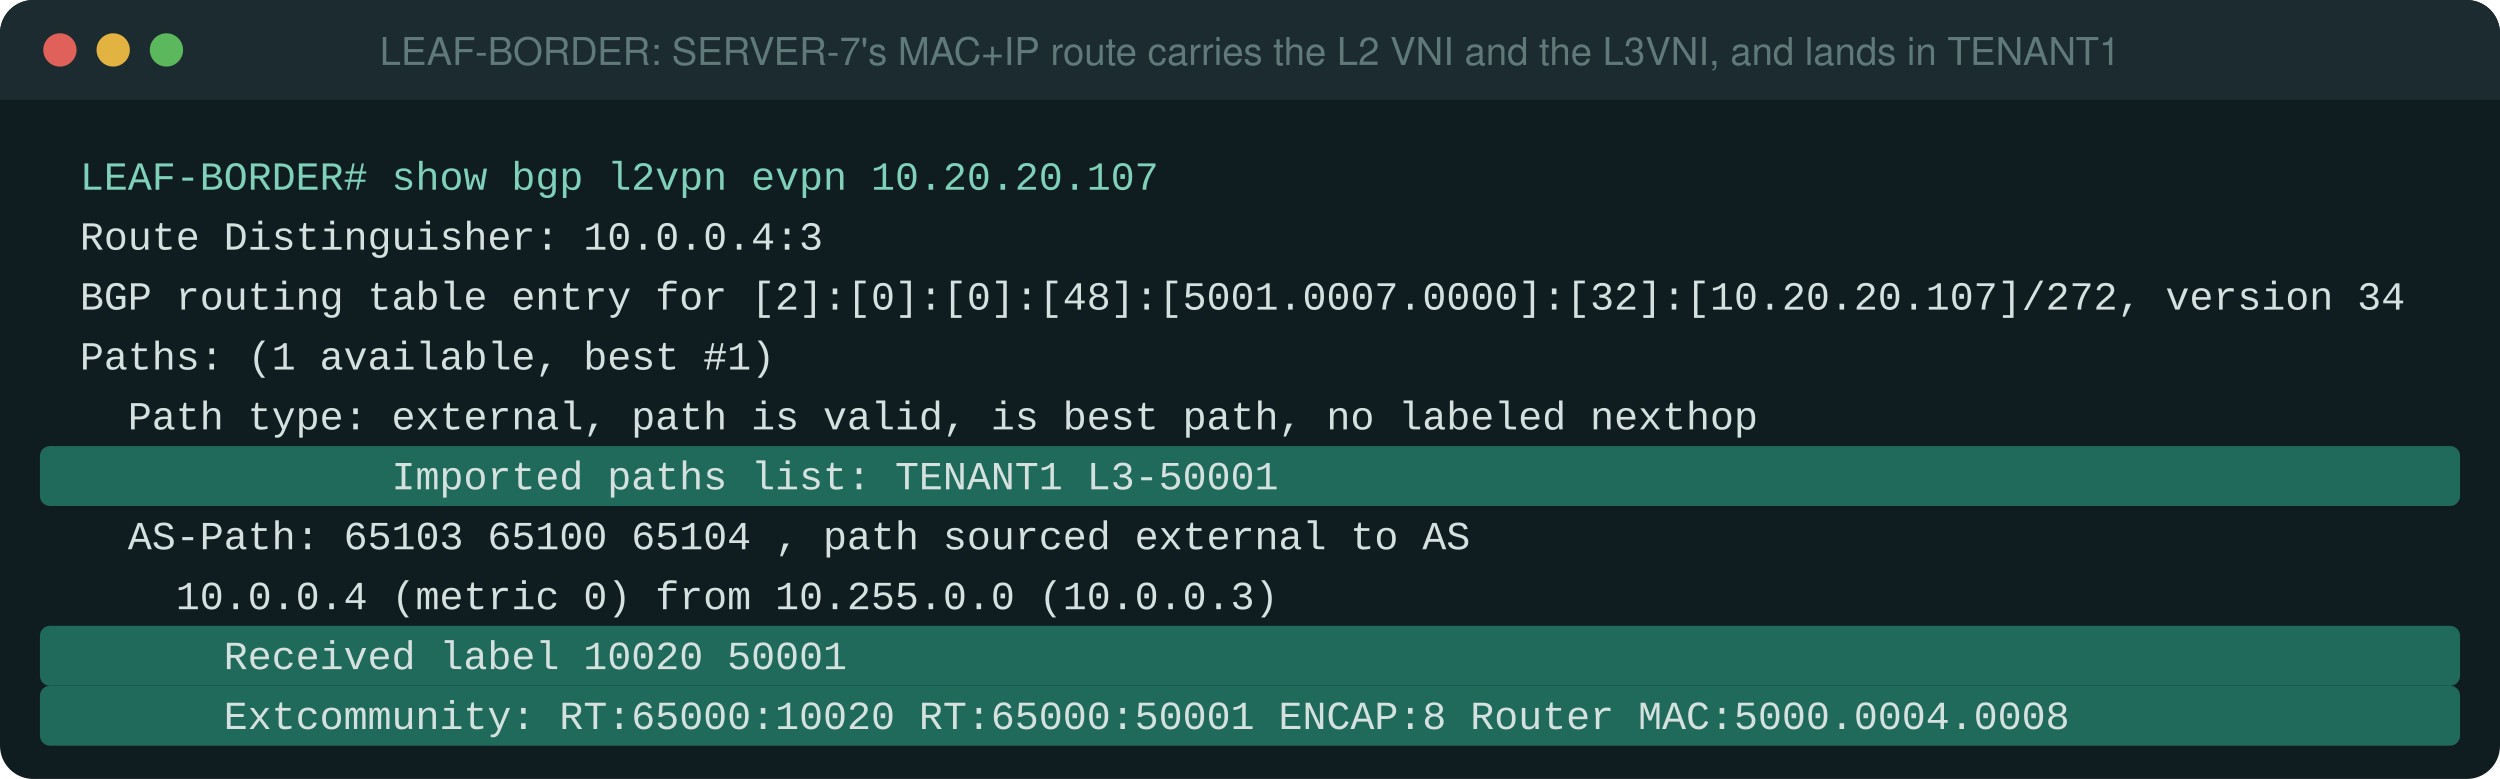
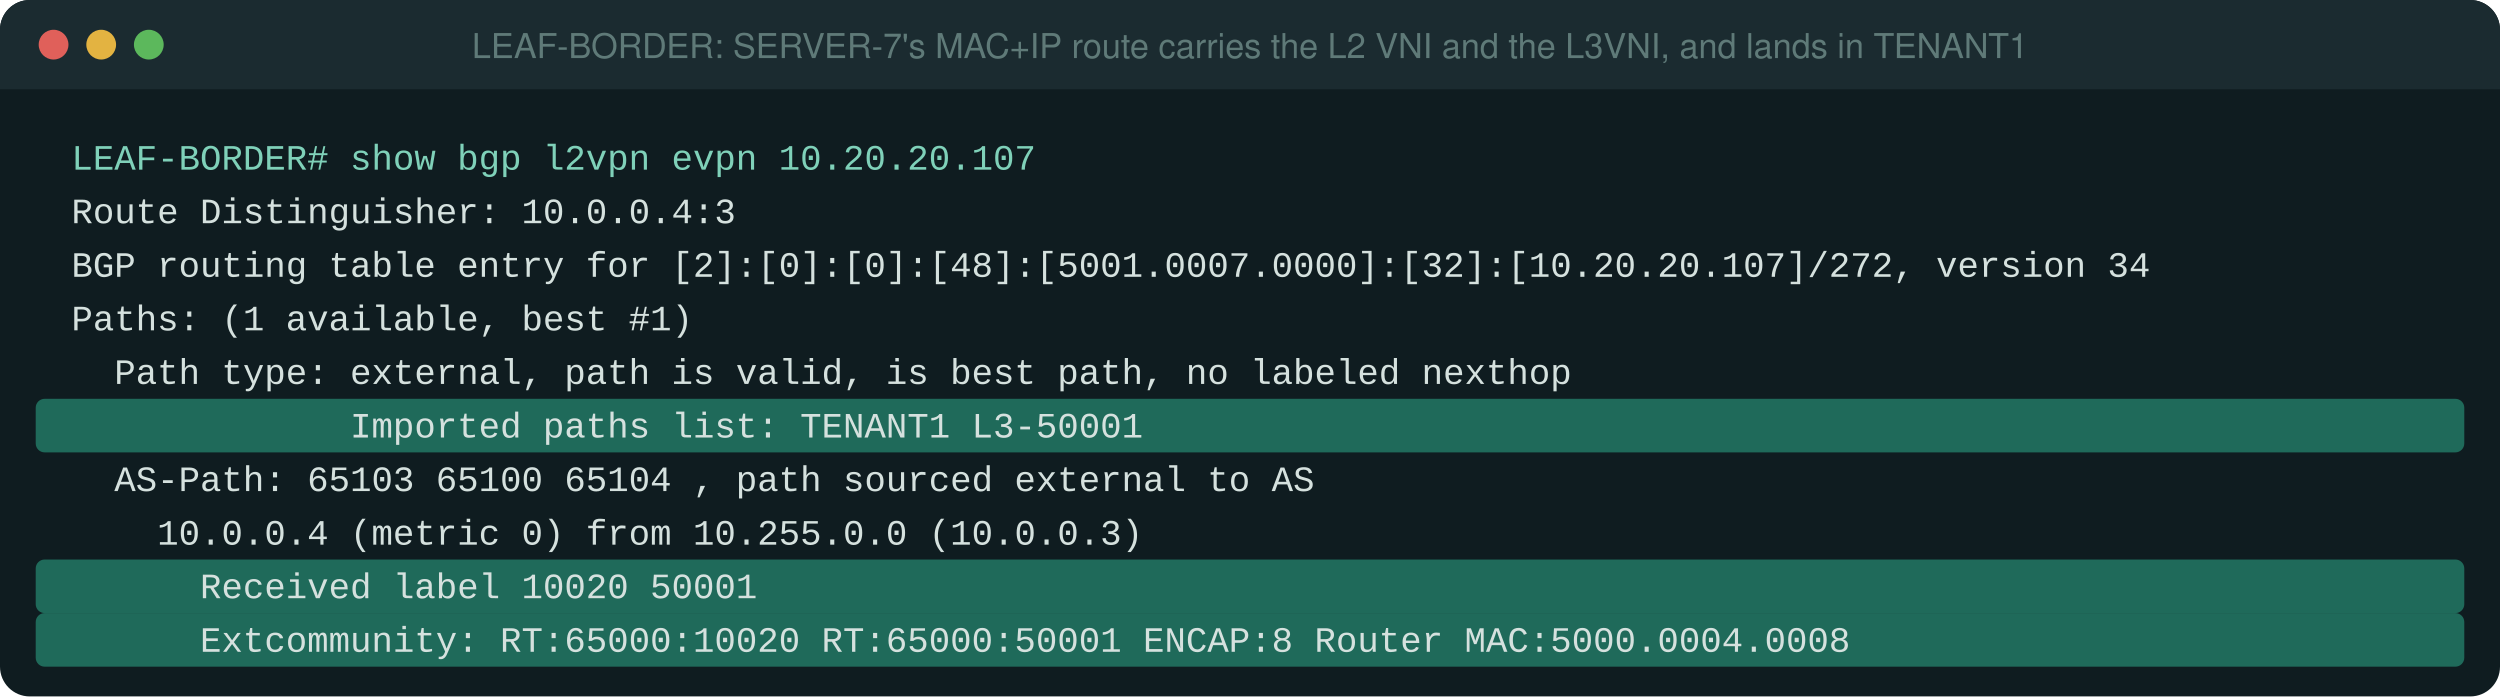
- <svg xmlns="http://www.w3.org/2000/svg" width="751" height="234" viewBox="0 0 751 234">
-   <rect width="751" height="234" rx="10" fill="#0f1c20" />
-   <path d="M0 10a10 10 0 0 1 10-10h731a10 10 0 0 1 10 10v20h-751z" fill="#1b2b30" />
+ <svg xmlns="http://www.w3.org/2000/svg" width="840" height="234" viewBox="0 0 840 234">
+   <rect width="840" height="234" rx="10" fill="#0f1c20" />
+   <path d="M0 10a10 10 0 0 1 10-10h820a10 10 0 0 1 10 10v20h-840z" fill="#1b2b30" />
  <circle cx="18" cy="15" r="5" fill="#e0605a" />
  <circle cx="34" cy="15" r="5" fill="#e3b341" />
  <circle cx="50" cy="15" r="5" fill="#5cb85c" />
-   <text x="375.5" y="19.5" font-family="Poppins, Helvetica, Arial, sans-serif" font-size="11.5" fill="#5f7a78" text-anchor="middle">LEAF-BORDER: SERVER-7's MAC+IP route carries the L2 VNI and the L3VNI, and lands in TENANT1</text>
+   <text x="420.0" y="19.5" font-family="Poppins, Helvetica, Arial, sans-serif" font-size="11.5" fill="#5f7a78" text-anchor="middle">LEAF-BORDER: SERVER-7's MAC+IP route carries the L2 VNI and the L3VNI, and lands in TENANT1</text>
  <text x="24" y="57" font-family="JetBrains Mono, SFMono-Regular, Menlo, Consolas, 'Liberation Mono', monospace" font-size="12" fill="#7fd1b9" xml:space="preserve">LEAF-BORDER# show bgp l2vpn evpn 10.20.20.107</text>
  <text x="24" y="75" font-family="JetBrains Mono, SFMono-Regular, Menlo, Consolas, 'Liberation Mono', monospace" font-size="12" fill="#d5e1de" xml:space="preserve">Route Distinguisher: 10.0.0.4:3</text>
  <text x="24" y="93" font-family="JetBrains Mono, SFMono-Regular, Menlo, Consolas, 'Liberation Mono', monospace" font-size="12" fill="#d5e1de" xml:space="preserve">BGP routing table entry for [2]:[0]:[0]:[48]:[5001.0007.0000]:[32]:[10.20.20.107]/272, version 34</text>
  <text x="24" y="111" font-family="JetBrains Mono, SFMono-Regular, Menlo, Consolas, 'Liberation Mono', monospace" font-size="12" fill="#d5e1de" xml:space="preserve">Paths: (1 available, best #1)</text>
  <text x="24" y="129" font-family="JetBrains Mono, SFMono-Regular, Menlo, Consolas, 'Liberation Mono', monospace" font-size="12" fill="#d5e1de" xml:space="preserve">  Path type: external, path is valid, is best path, no labeled nexthop</text>
-   <rect x="12" y="134" width="727" height="18" rx="3" fill="#1f6a5a" />
+   <rect x="12" y="134" width="816" height="18" rx="3" fill="#1f6a5a" />
  <text x="24" y="147" font-family="JetBrains Mono, SFMono-Regular, Menlo, Consolas, 'Liberation Mono', monospace" font-size="12" fill="#d5e1de" xml:space="preserve">             Imported paths list: TENANT1 L3-50001</text>
  <text x="24" y="165" font-family="JetBrains Mono, SFMono-Regular, Menlo, Consolas, 'Liberation Mono', monospace" font-size="12" fill="#d5e1de" xml:space="preserve">  AS-Path: 65103 65100 65104 , path sourced external to AS</text>
  <text x="24" y="183" font-family="JetBrains Mono, SFMono-Regular, Menlo, Consolas, 'Liberation Mono', monospace" font-size="12" fill="#d5e1de" xml:space="preserve">    10.0.0.4 (metric 0) from 10.255.0.0 (10.0.0.3)</text>
-   <rect x="12" y="188" width="727" height="18" rx="3" fill="#1f6a5a" />
+   <rect x="12" y="188" width="816" height="18" rx="3" fill="#1f6a5a" />
  <text x="24" y="201" font-family="JetBrains Mono, SFMono-Regular, Menlo, Consolas, 'Liberation Mono', monospace" font-size="12" fill="#d5e1de" xml:space="preserve">      Received label 10020 50001</text>
-   <rect x="12" y="206" width="727" height="18" rx="3" fill="#1f6a5a" />
+   <rect x="12" y="206" width="816" height="18" rx="3" fill="#1f6a5a" />
  <text x="24" y="219" font-family="JetBrains Mono, SFMono-Regular, Menlo, Consolas, 'Liberation Mono', monospace" font-size="12" fill="#d5e1de" xml:space="preserve">      Extcommunity: RT:65000:10020 RT:65000:50001 ENCAP:8 Router MAC:5000.0004.0008</text>
</svg>
